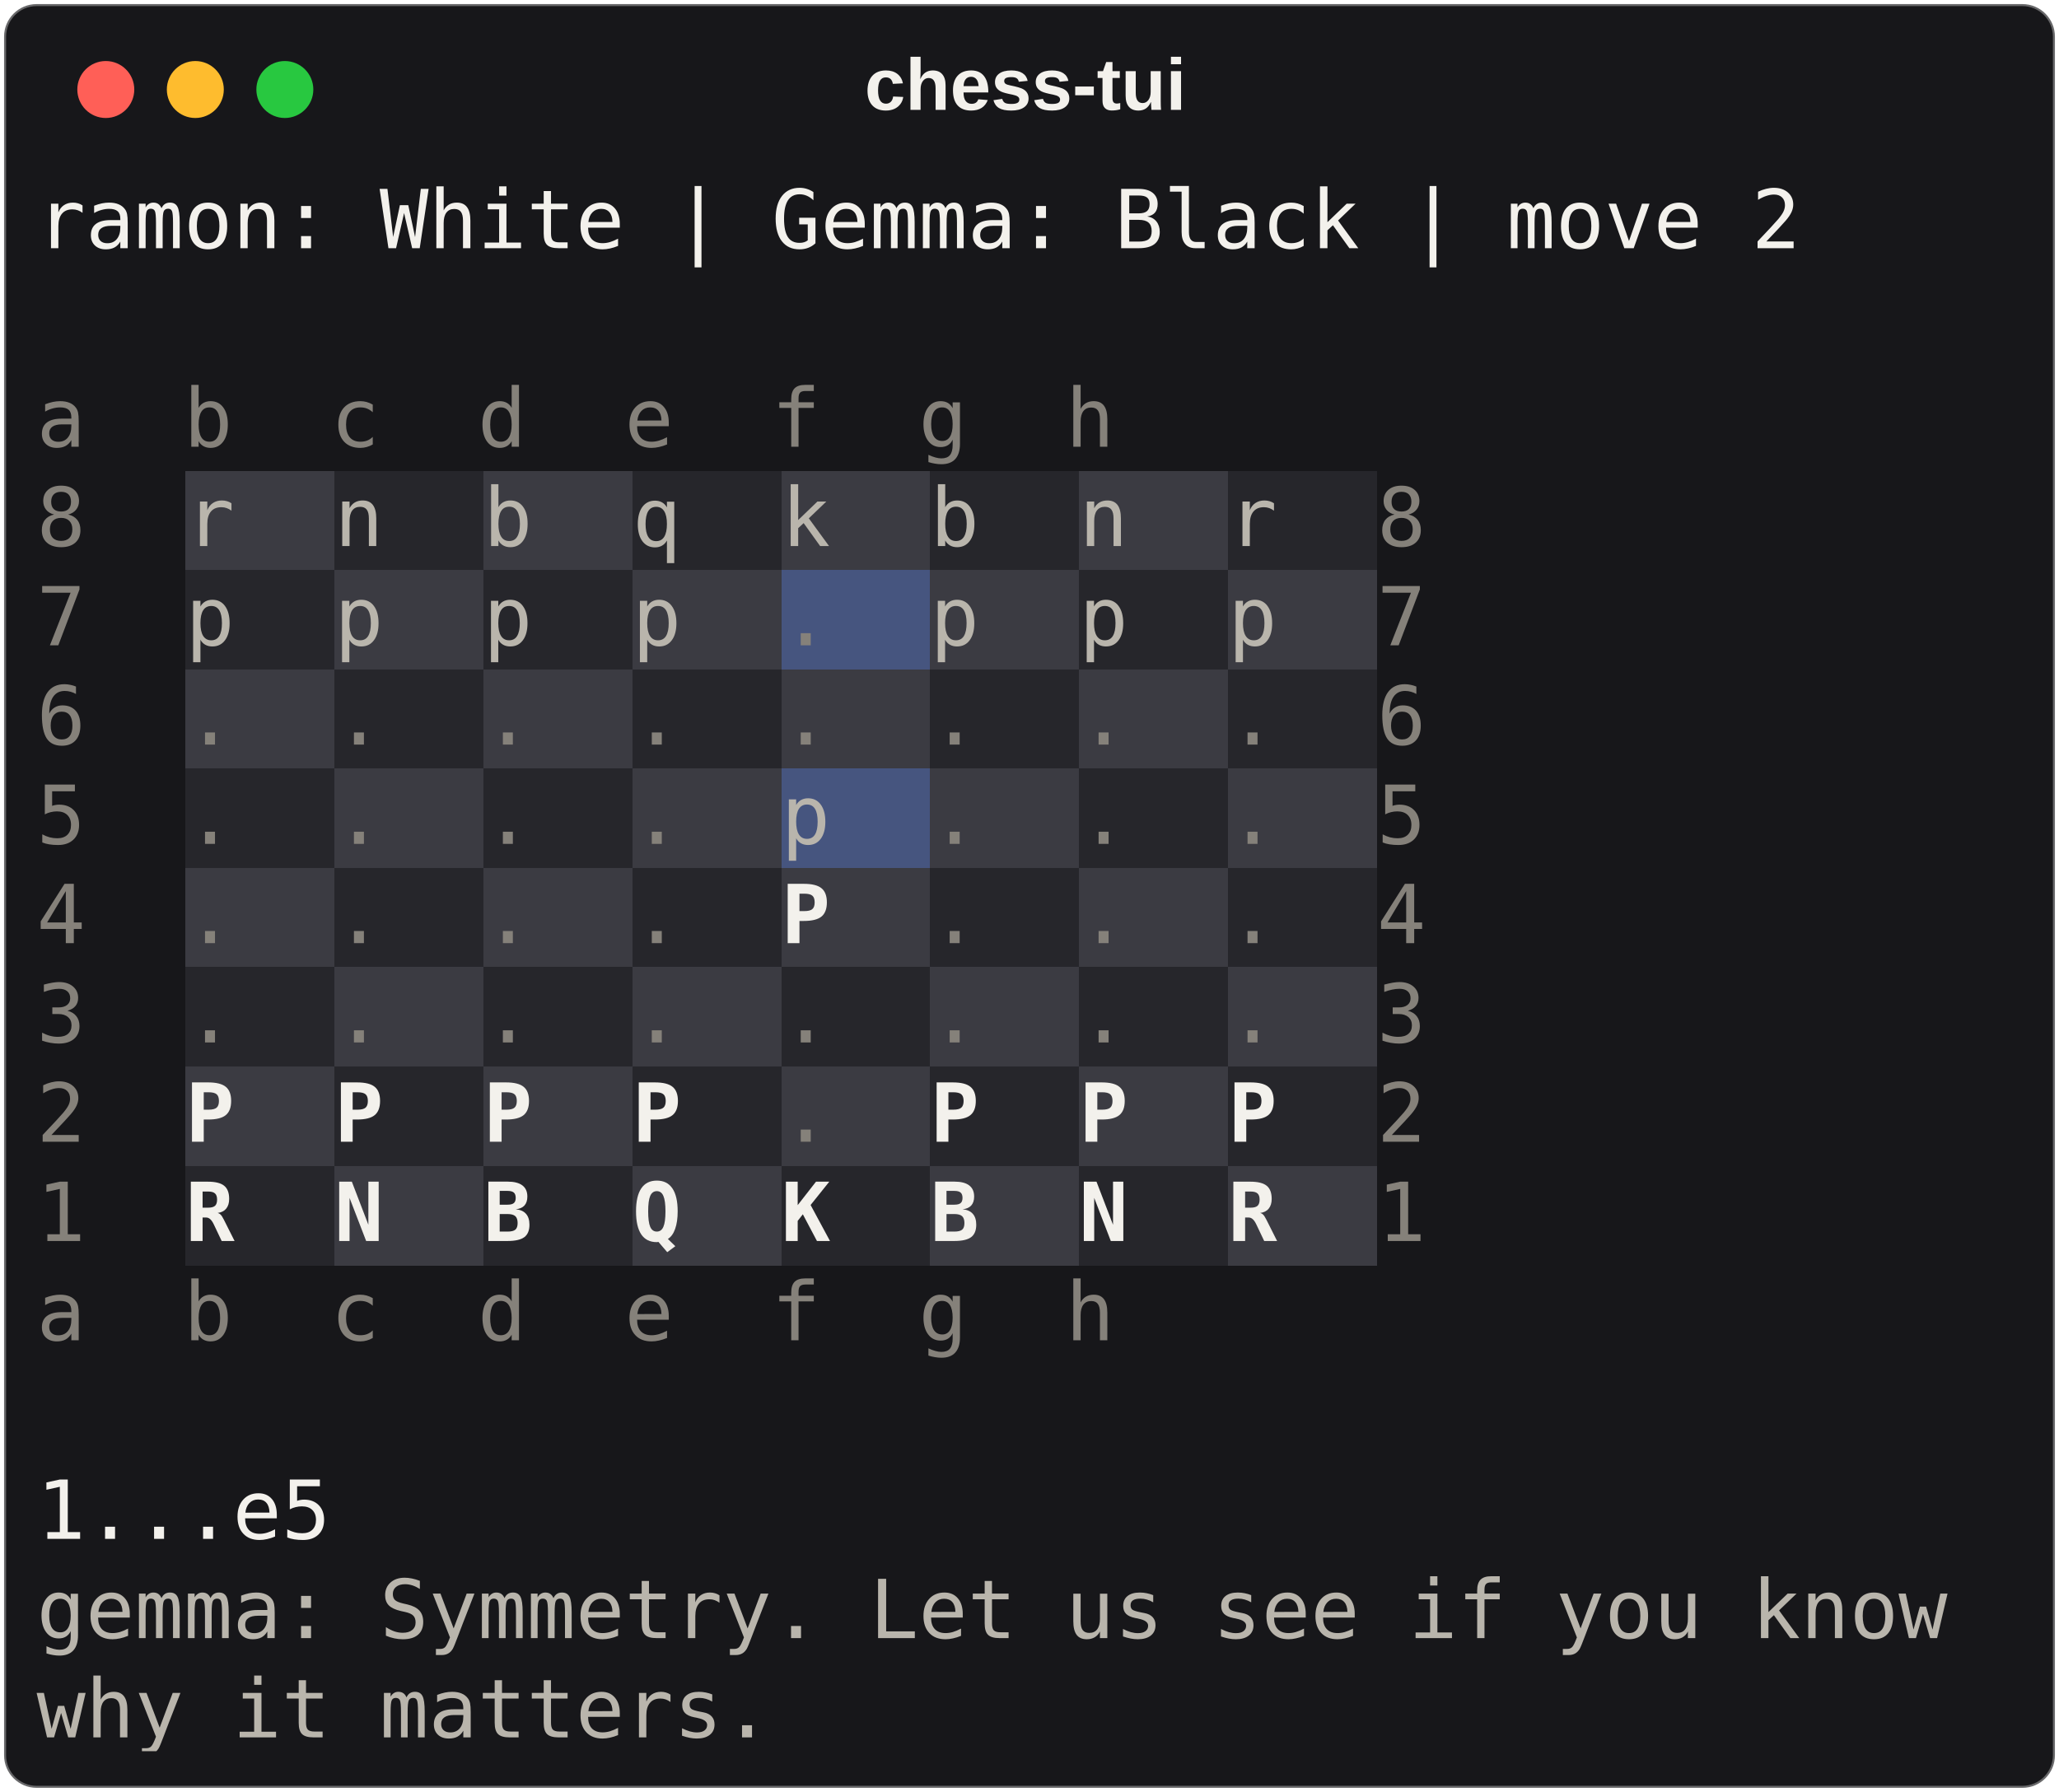
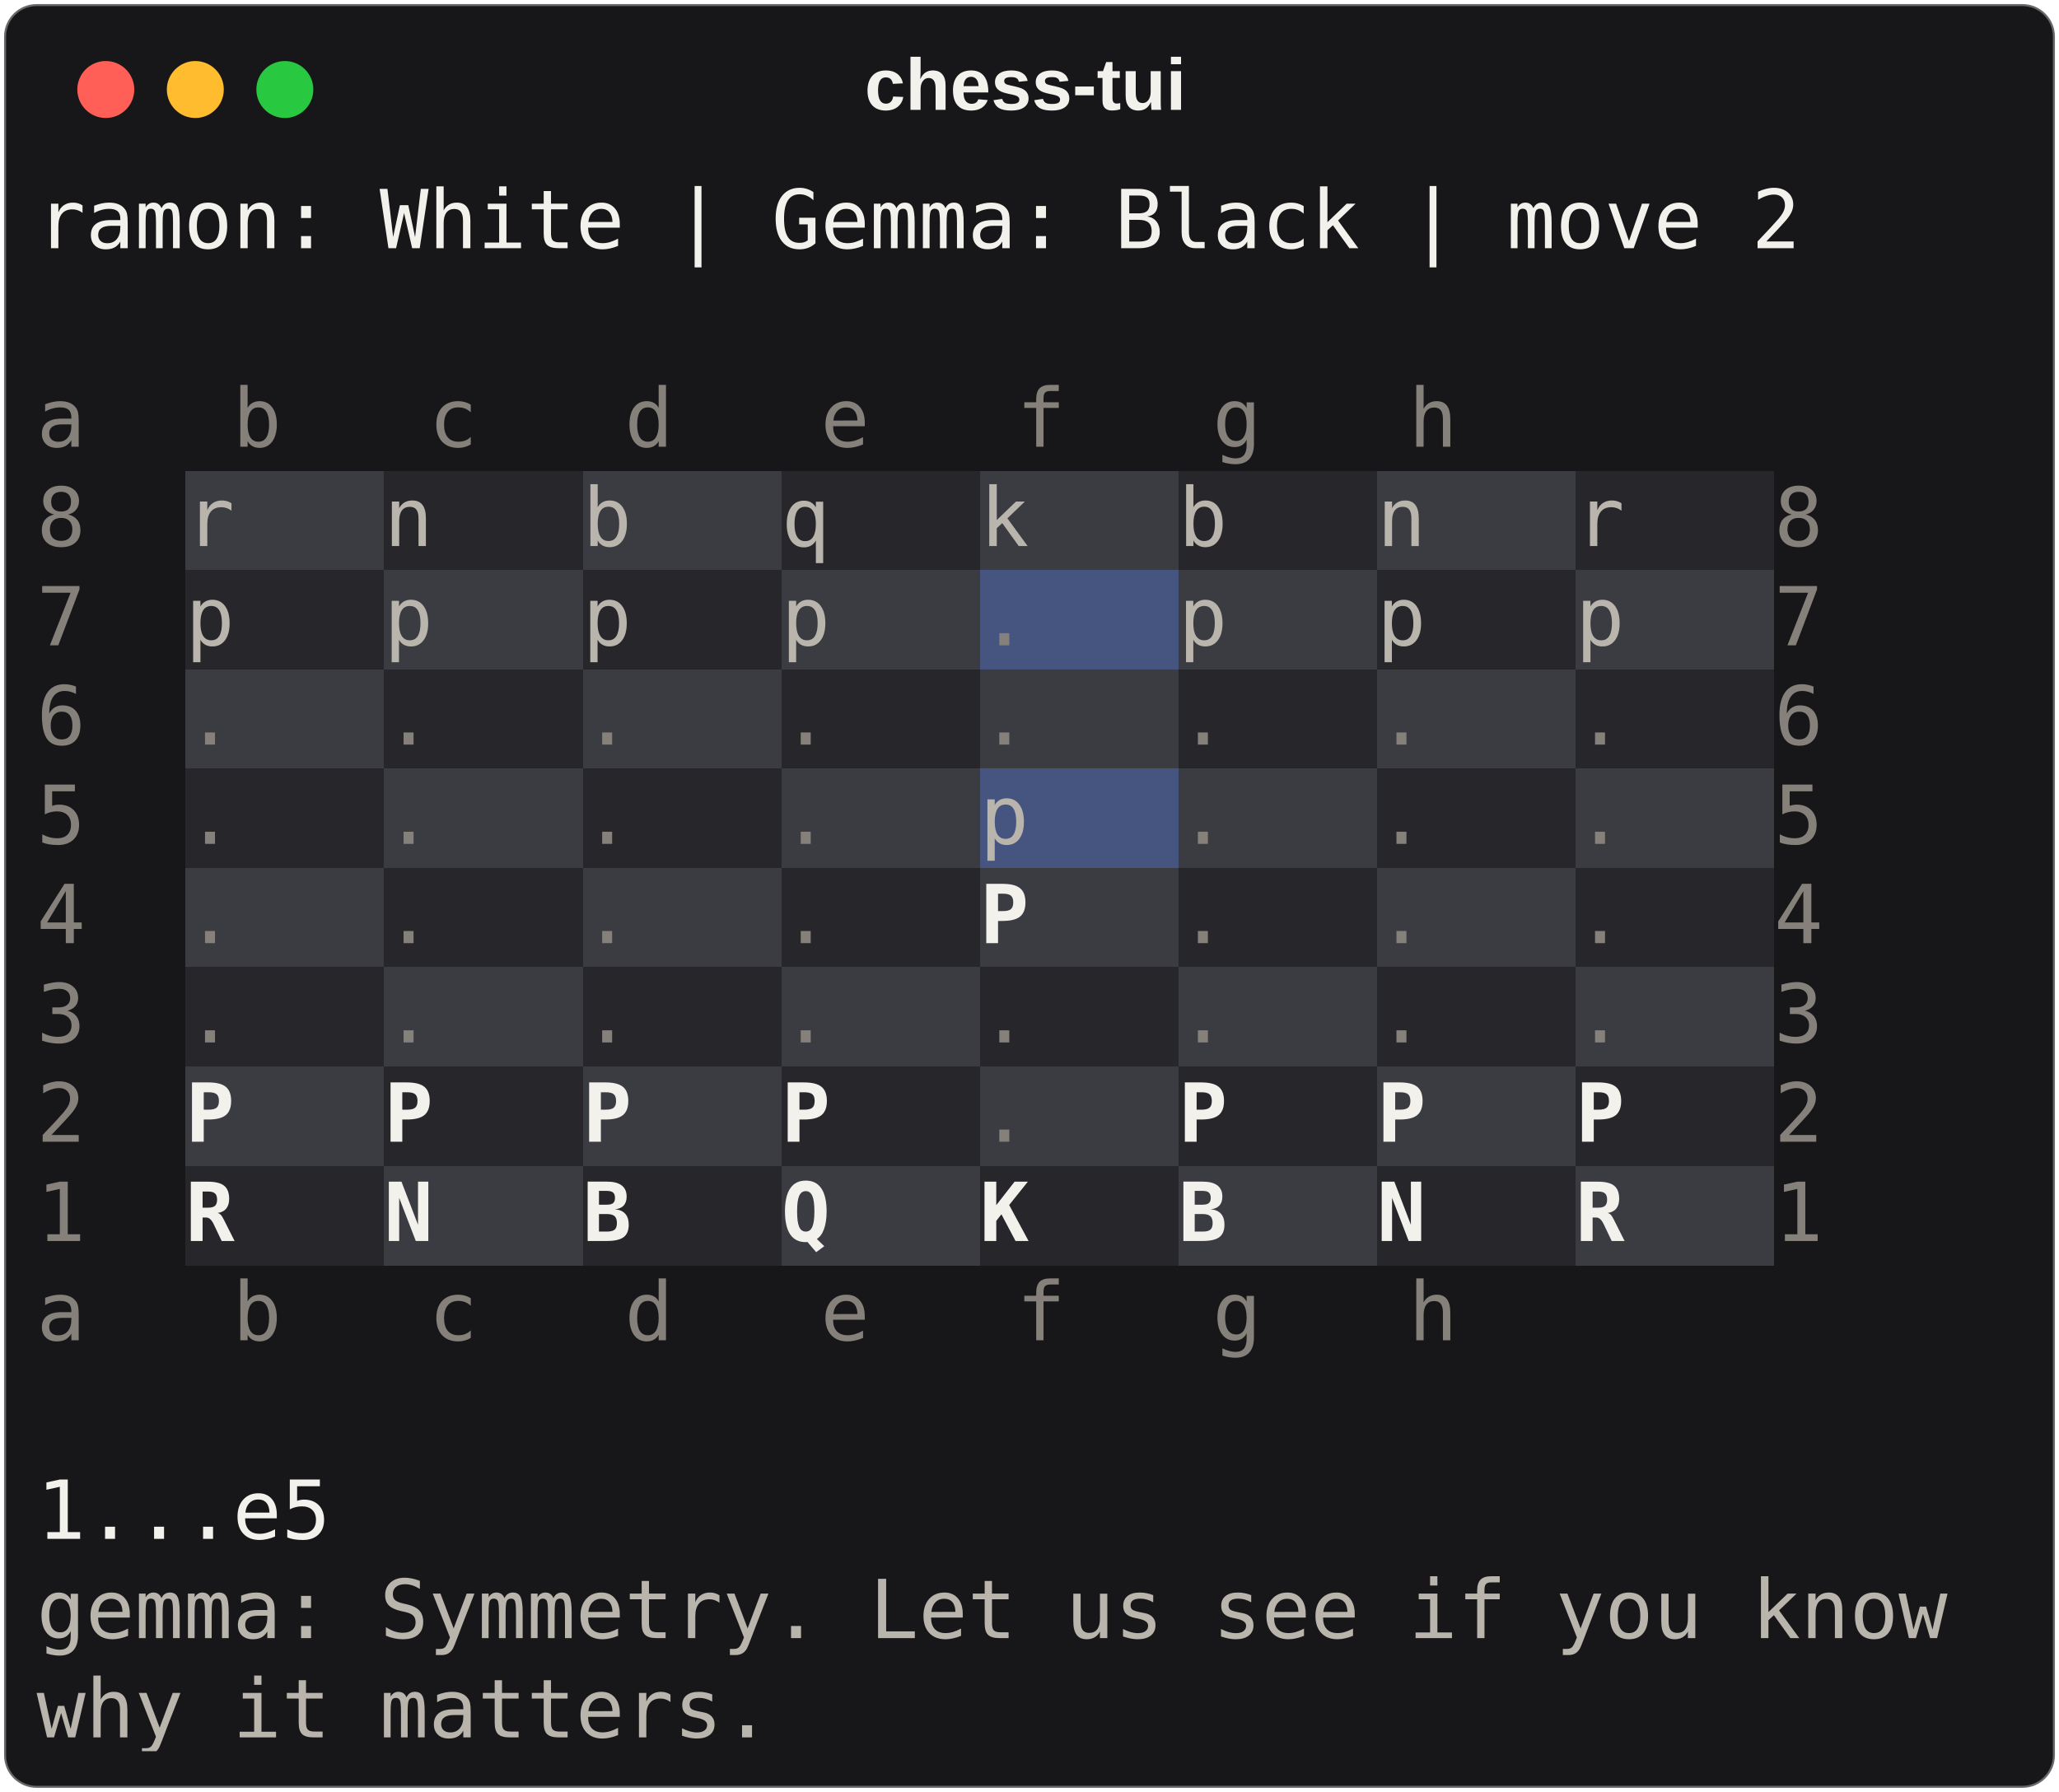
<svg xmlns="http://www.w3.org/2000/svg" class="rich-terminal" viewBox="0 0 506 440.4">
  <style>

    @font-face {
        font-family: "Fira Code";
        src: local("FiraCode-Regular"),
                url("https://cdnjs.cloudflare.com/ajax/libs/firacode/6.2.0/woff2/FiraCode-Regular.woff2") format("woff2"),
                url("https://cdnjs.cloudflare.com/ajax/libs/firacode/6.2.0/woff/FiraCode-Regular.woff") format("woff");
        font-style: normal;
        font-weight: 400;
    }
    @font-face {
        font-family: "Fira Code";
        src: local("FiraCode-Bold"),
                url("https://cdnjs.cloudflare.com/ajax/libs/firacode/6.2.0/woff2/FiraCode-Bold.woff2") format("woff2"),
                url("https://cdnjs.cloudflare.com/ajax/libs/firacode/6.2.0/woff/FiraCode-Bold.woff") format("woff");
        font-style: bold;
        font-weight: 700;
    }

-     .terminal-2714229395-matrix {
+     .terminal-1280500819-matrix {
        font-family: Fira Code, monospace;
        font-size: 20px;
        line-height: 24.4px;
        font-variant-east-asian: full-width;
    }

-     .terminal-2714229395-title {
+     .terminal-1280500819-title {
        font-size: 18px;
        font-weight: bold;
        font-family: arial;
    }

-     .terminal-2714229395-r1 { fill: #f3f1ec }
- .terminal-2714229395-r2 { fill: #85817a }
- .terminal-2714229395-r3 { fill: #b9b5ac }
- .terminal-2714229395-r4 { fill: #f3f1ec;font-weight: bold }
+     .terminal-1280500819-r1 { fill: #f3f1ec }
+ .terminal-1280500819-r2 { fill: #85817a }
+ .terminal-1280500819-r3 { fill: #b9b5ac }
+ .terminal-1280500819-r4 { fill: #f3f1ec;font-weight: bold }
    </style>
  <defs>
-     <clipPath id="terminal-2714229395-clip-terminal">
+     <clipPath id="terminal-1280500819-clip-terminal">
      <rect x="0" y="0" width="487.0" height="389.4" />
    </clipPath>
-     <clipPath id="terminal-2714229395-line-0">
+     <clipPath id="terminal-1280500819-line-0">
      <rect x="0" y="1.5" width="488" height="24.65" />
    </clipPath>
-     <clipPath id="terminal-2714229395-line-1">
+     <clipPath id="terminal-1280500819-line-1">
      <rect x="0" y="25.9" width="488" height="24.65" />
    </clipPath>
-     <clipPath id="terminal-2714229395-line-2">
+     <clipPath id="terminal-1280500819-line-2">
      <rect x="0" y="50.3" width="488" height="24.65" />
    </clipPath>
-     <clipPath id="terminal-2714229395-line-3">
+     <clipPath id="terminal-1280500819-line-3">
      <rect x="0" y="74.7" width="488" height="24.65" />
    </clipPath>
-     <clipPath id="terminal-2714229395-line-4">
+     <clipPath id="terminal-1280500819-line-4">
      <rect x="0" y="99.1" width="488" height="24.65" />
    </clipPath>
-     <clipPath id="terminal-2714229395-line-5">
+     <clipPath id="terminal-1280500819-line-5">
      <rect x="0" y="123.5" width="488" height="24.65" />
    </clipPath>
-     <clipPath id="terminal-2714229395-line-6">
+     <clipPath id="terminal-1280500819-line-6">
      <rect x="0" y="147.9" width="488" height="24.65" />
    </clipPath>
-     <clipPath id="terminal-2714229395-line-7">
+     <clipPath id="terminal-1280500819-line-7">
      <rect x="0" y="172.3" width="488" height="24.65" />
    </clipPath>
-     <clipPath id="terminal-2714229395-line-8">
+     <clipPath id="terminal-1280500819-line-8">
      <rect x="0" y="196.7" width="488" height="24.65" />
    </clipPath>
-     <clipPath id="terminal-2714229395-line-9">
+     <clipPath id="terminal-1280500819-line-9">
      <rect x="0" y="221.1" width="488" height="24.65" />
    </clipPath>
-     <clipPath id="terminal-2714229395-line-10">
+     <clipPath id="terminal-1280500819-line-10">
      <rect x="0" y="245.5" width="488" height="24.65" />
    </clipPath>
-     <clipPath id="terminal-2714229395-line-11">
+     <clipPath id="terminal-1280500819-line-11">
      <rect x="0" y="269.9" width="488" height="24.65" />
    </clipPath>
-     <clipPath id="terminal-2714229395-line-12">
+     <clipPath id="terminal-1280500819-line-12">
      <rect x="0" y="294.3" width="488" height="24.65" />
    </clipPath>
-     <clipPath id="terminal-2714229395-line-13">
+     <clipPath id="terminal-1280500819-line-13">
      <rect x="0" y="318.7" width="488" height="24.65" />
    </clipPath>
-     <clipPath id="terminal-2714229395-line-14">
+     <clipPath id="terminal-1280500819-line-14">
      <rect x="0" y="343.1" width="488" height="24.65" />
    </clipPath>
  </defs>
  <rect fill="#17171a" stroke="rgba(255,255,255,0.35)" stroke-width="1" x="1" y="1" width="504" height="438.4" rx="8" />
-   <text class="terminal-2714229395-title" fill="#f3f1ec" text-anchor="middle" x="252" y="27">chess-tui</text>
+   <text class="terminal-1280500819-title" fill="#f3f1ec" text-anchor="middle" x="252" y="27">chess-tui</text>
  <g transform="translate(26,22)">
    <circle cx="0" cy="0" r="7" fill="#ff5f57" />
    <circle cx="22" cy="0" r="7" fill="#febc2e" />
    <circle cx="44" cy="0" r="7" fill="#28c840" />
  </g>
-   <g transform="translate(9, 41)" clip-path="url(#terminal-2714229395-clip-terminal)">
-     <rect fill="#3b3b42" x="36.6" y="74.7" width="36.6" height="24.65" shape-rendering="crispEdges" />
-     <rect fill="#26262b" x="73.2" y="74.7" width="36.6" height="24.65" shape-rendering="crispEdges" />
-     <rect fill="#3b3b42" x="109.8" y="74.7" width="36.6" height="24.65" shape-rendering="crispEdges" />
-     <rect fill="#26262b" x="146.4" y="74.7" width="36.6" height="24.65" shape-rendering="crispEdges" />
-     <rect fill="#3b3b42" x="183" y="74.7" width="36.6" height="24.65" shape-rendering="crispEdges" />
-     <rect fill="#26262b" x="219.6" y="74.7" width="36.6" height="24.65" shape-rendering="crispEdges" />
-     <rect fill="#3b3b42" x="256.2" y="74.7" width="36.6" height="24.65" shape-rendering="crispEdges" />
-     <rect fill="#26262b" x="292.8" y="74.7" width="36.6" height="24.65" shape-rendering="crispEdges" />
-     <rect fill="#26262b" x="36.6" y="99.1" width="36.6" height="24.65" shape-rendering="crispEdges" />
-     <rect fill="#3b3b42" x="73.2" y="99.1" width="36.6" height="24.65" shape-rendering="crispEdges" />
-     <rect fill="#26262b" x="109.8" y="99.1" width="36.6" height="24.65" shape-rendering="crispEdges" />
-     <rect fill="#3b3b42" x="146.4" y="99.1" width="36.6" height="24.65" shape-rendering="crispEdges" />
-     <rect fill="#46557f" x="183" y="99.1" width="36.6" height="24.65" shape-rendering="crispEdges" />
-     <rect fill="#3b3b42" x="219.6" y="99.1" width="36.6" height="24.65" shape-rendering="crispEdges" />
-     <rect fill="#26262b" x="256.2" y="99.1" width="36.6" height="24.65" shape-rendering="crispEdges" />
-     <rect fill="#3b3b42" x="292.8" y="99.1" width="36.6" height="24.65" shape-rendering="crispEdges" />
-     <rect fill="#3b3b42" x="36.6" y="123.5" width="36.6" height="24.65" shape-rendering="crispEdges" />
-     <rect fill="#26262b" x="73.2" y="123.5" width="36.6" height="24.65" shape-rendering="crispEdges" />
-     <rect fill="#3b3b42" x="109.8" y="123.5" width="36.6" height="24.65" shape-rendering="crispEdges" />
-     <rect fill="#26262b" x="146.4" y="123.5" width="36.6" height="24.65" shape-rendering="crispEdges" />
-     <rect fill="#3b3b42" x="183" y="123.5" width="36.6" height="24.65" shape-rendering="crispEdges" />
-     <rect fill="#26262b" x="219.6" y="123.5" width="36.6" height="24.65" shape-rendering="crispEdges" />
-     <rect fill="#3b3b42" x="256.2" y="123.5" width="36.6" height="24.65" shape-rendering="crispEdges" />
-     <rect fill="#26262b" x="292.8" y="123.5" width="36.6" height="24.65" shape-rendering="crispEdges" />
-     <rect fill="#26262b" x="36.6" y="147.9" width="36.6" height="24.65" shape-rendering="crispEdges" />
-     <rect fill="#3b3b42" x="73.2" y="147.9" width="36.6" height="24.65" shape-rendering="crispEdges" />
-     <rect fill="#26262b" x="109.8" y="147.9" width="36.6" height="24.65" shape-rendering="crispEdges" />
-     <rect fill="#3b3b42" x="146.4" y="147.9" width="36.6" height="24.65" shape-rendering="crispEdges" />
-     <rect fill="#46557f" x="183" y="147.9" width="36.6" height="24.65" shape-rendering="crispEdges" />
-     <rect fill="#3b3b42" x="219.6" y="147.9" width="36.6" height="24.65" shape-rendering="crispEdges" />
-     <rect fill="#26262b" x="256.2" y="147.9" width="36.6" height="24.65" shape-rendering="crispEdges" />
-     <rect fill="#3b3b42" x="292.8" y="147.9" width="36.6" height="24.65" shape-rendering="crispEdges" />
-     <rect fill="#3b3b42" x="36.6" y="172.3" width="36.6" height="24.65" shape-rendering="crispEdges" />
-     <rect fill="#26262b" x="73.2" y="172.3" width="36.6" height="24.65" shape-rendering="crispEdges" />
-     <rect fill="#3b3b42" x="109.8" y="172.3" width="36.6" height="24.65" shape-rendering="crispEdges" />
-     <rect fill="#26262b" x="146.4" y="172.3" width="36.6" height="24.65" shape-rendering="crispEdges" />
-     <rect fill="#3b3b42" x="183" y="172.3" width="36.6" height="24.65" shape-rendering="crispEdges" />
-     <rect fill="#26262b" x="219.6" y="172.3" width="36.6" height="24.65" shape-rendering="crispEdges" />
-     <rect fill="#3b3b42" x="256.2" y="172.3" width="36.6" height="24.65" shape-rendering="crispEdges" />
-     <rect fill="#26262b" x="292.8" y="172.3" width="36.6" height="24.65" shape-rendering="crispEdges" />
-     <rect fill="#26262b" x="36.6" y="196.7" width="36.6" height="24.65" shape-rendering="crispEdges" />
-     <rect fill="#3b3b42" x="73.2" y="196.7" width="36.6" height="24.65" shape-rendering="crispEdges" />
-     <rect fill="#26262b" x="109.8" y="196.7" width="36.6" height="24.65" shape-rendering="crispEdges" />
-     <rect fill="#3b3b42" x="146.4" y="196.7" width="36.6" height="24.65" shape-rendering="crispEdges" />
-     <rect fill="#26262b" x="183" y="196.7" width="36.6" height="24.65" shape-rendering="crispEdges" />
-     <rect fill="#3b3b42" x="219.6" y="196.7" width="36.6" height="24.65" shape-rendering="crispEdges" />
-     <rect fill="#26262b" x="256.2" y="196.7" width="36.6" height="24.65" shape-rendering="crispEdges" />
-     <rect fill="#3b3b42" x="292.8" y="196.7" width="36.6" height="24.65" shape-rendering="crispEdges" />
-     <rect fill="#3b3b42" x="36.6" y="221.1" width="36.6" height="24.65" shape-rendering="crispEdges" />
-     <rect fill="#26262b" x="73.2" y="221.1" width="36.6" height="24.65" shape-rendering="crispEdges" />
-     <rect fill="#3b3b42" x="109.8" y="221.1" width="36.6" height="24.65" shape-rendering="crispEdges" />
-     <rect fill="#26262b" x="146.4" y="221.1" width="36.6" height="24.65" shape-rendering="crispEdges" />
-     <rect fill="#3b3b42" x="183" y="221.1" width="36.6" height="24.65" shape-rendering="crispEdges" />
-     <rect fill="#26262b" x="219.6" y="221.1" width="36.6" height="24.65" shape-rendering="crispEdges" />
-     <rect fill="#3b3b42" x="256.2" y="221.1" width="36.6" height="24.65" shape-rendering="crispEdges" />
-     <rect fill="#26262b" x="292.8" y="221.1" width="36.6" height="24.65" shape-rendering="crispEdges" />
-     <rect fill="#26262b" x="36.6" y="245.5" width="36.6" height="24.65" shape-rendering="crispEdges" />
-     <rect fill="#3b3b42" x="73.2" y="245.5" width="36.6" height="24.65" shape-rendering="crispEdges" />
-     <rect fill="#26262b" x="109.8" y="245.5" width="36.6" height="24.65" shape-rendering="crispEdges" />
-     <rect fill="#3b3b42" x="146.4" y="245.5" width="36.6" height="24.65" shape-rendering="crispEdges" />
-     <rect fill="#26262b" x="183" y="245.5" width="36.6" height="24.65" shape-rendering="crispEdges" />
-     <rect fill="#3b3b42" x="219.6" y="245.5" width="36.6" height="24.65" shape-rendering="crispEdges" />
-     <rect fill="#26262b" x="256.2" y="245.5" width="36.6" height="24.65" shape-rendering="crispEdges" />
-     <rect fill="#3b3b42" x="292.8" y="245.5" width="36.6" height="24.65" shape-rendering="crispEdges" />
-     <g class="terminal-2714229395-matrix">
-       <text class="terminal-2714229395-r1" x="0" y="20" textLength="439.2" clip-path="url(#terminal-2714229395-line-0)">ramon: White | Gemma: Black | move 2</text>
-       <text class="terminal-2714229395-r1" x="488" y="20" textLength="12.2" clip-path="url(#terminal-2714229395-line-0)">
- </text>
-       <text class="terminal-2714229395-r1" x="488" y="44.4" textLength="12.2" clip-path="url(#terminal-2714229395-line-1)">
- </text>
-       <text class="terminal-2714229395-r2" x="0" y="68.8" textLength="317.2" clip-path="url(#terminal-2714229395-line-2)">    a  b  c  d  e  f  g  h</text>
-       <text class="terminal-2714229395-r1" x="488" y="68.8" textLength="12.2" clip-path="url(#terminal-2714229395-line-2)">
- </text>
-       <text class="terminal-2714229395-r2" x="0" y="93.2" textLength="36.6" clip-path="url(#terminal-2714229395-line-3)"> 8 </text>
-       <text class="terminal-2714229395-r3" x="36.6" y="93.2" textLength="36.6" clip-path="url(#terminal-2714229395-line-3)"> r </text>
-       <text class="terminal-2714229395-r3" x="73.2" y="93.2" textLength="36.6" clip-path="url(#terminal-2714229395-line-3)"> n </text>
-       <text class="terminal-2714229395-r3" x="109.8" y="93.2" textLength="36.6" clip-path="url(#terminal-2714229395-line-3)"> b </text>
-       <text class="terminal-2714229395-r3" x="146.4" y="93.2" textLength="36.6" clip-path="url(#terminal-2714229395-line-3)"> q </text>
-       <text class="terminal-2714229395-r3" x="183" y="93.2" textLength="36.6" clip-path="url(#terminal-2714229395-line-3)"> k </text>
-       <text class="terminal-2714229395-r3" x="219.6" y="93.2" textLength="36.6" clip-path="url(#terminal-2714229395-line-3)"> b </text>
-       <text class="terminal-2714229395-r3" x="256.2" y="93.2" textLength="36.6" clip-path="url(#terminal-2714229395-line-3)"> n </text>
-       <text class="terminal-2714229395-r3" x="292.8" y="93.2" textLength="36.6" clip-path="url(#terminal-2714229395-line-3)"> r </text>
-       <text class="terminal-2714229395-r2" x="329.4" y="93.2" textLength="24.4" clip-path="url(#terminal-2714229395-line-3)"> 8</text>
-       <text class="terminal-2714229395-r1" x="488" y="93.2" textLength="12.2" clip-path="url(#terminal-2714229395-line-3)">
- </text>
-       <text class="terminal-2714229395-r2" x="0" y="117.6" textLength="36.6" clip-path="url(#terminal-2714229395-line-4)"> 7 </text>
-       <text class="terminal-2714229395-r3" x="36.6" y="117.6" textLength="36.6" clip-path="url(#terminal-2714229395-line-4)"> p </text>
-       <text class="terminal-2714229395-r3" x="73.2" y="117.6" textLength="36.6" clip-path="url(#terminal-2714229395-line-4)"> p </text>
-       <text class="terminal-2714229395-r3" x="109.8" y="117.6" textLength="36.6" clip-path="url(#terminal-2714229395-line-4)"> p </text>
-       <text class="terminal-2714229395-r3" x="146.4" y="117.6" textLength="36.6" clip-path="url(#terminal-2714229395-line-4)"> p </text>
-       <text class="terminal-2714229395-r2" x="183" y="117.6" textLength="36.6" clip-path="url(#terminal-2714229395-line-4)"> . </text>
-       <text class="terminal-2714229395-r3" x="219.6" y="117.6" textLength="36.6" clip-path="url(#terminal-2714229395-line-4)"> p </text>
-       <text class="terminal-2714229395-r3" x="256.2" y="117.6" textLength="36.6" clip-path="url(#terminal-2714229395-line-4)"> p </text>
-       <text class="terminal-2714229395-r3" x="292.8" y="117.6" textLength="36.6" clip-path="url(#terminal-2714229395-line-4)"> p </text>
-       <text class="terminal-2714229395-r2" x="329.4" y="117.6" textLength="24.4" clip-path="url(#terminal-2714229395-line-4)"> 7</text>
-       <text class="terminal-2714229395-r1" x="488" y="117.6" textLength="12.2" clip-path="url(#terminal-2714229395-line-4)">
- </text>
-       <text class="terminal-2714229395-r2" x="0" y="142" textLength="36.6" clip-path="url(#terminal-2714229395-line-5)"> 6 </text>
-       <text class="terminal-2714229395-r2" x="36.6" y="142" textLength="36.6" clip-path="url(#terminal-2714229395-line-5)"> . </text>
-       <text class="terminal-2714229395-r2" x="73.2" y="142" textLength="36.6" clip-path="url(#terminal-2714229395-line-5)"> . </text>
-       <text class="terminal-2714229395-r2" x="109.8" y="142" textLength="36.6" clip-path="url(#terminal-2714229395-line-5)"> . </text>
-       <text class="terminal-2714229395-r2" x="146.4" y="142" textLength="36.6" clip-path="url(#terminal-2714229395-line-5)"> . </text>
-       <text class="terminal-2714229395-r2" x="183" y="142" textLength="36.6" clip-path="url(#terminal-2714229395-line-5)"> . </text>
-       <text class="terminal-2714229395-r2" x="219.6" y="142" textLength="36.6" clip-path="url(#terminal-2714229395-line-5)"> . </text>
-       <text class="terminal-2714229395-r2" x="256.2" y="142" textLength="36.6" clip-path="url(#terminal-2714229395-line-5)"> . </text>
-       <text class="terminal-2714229395-r2" x="292.8" y="142" textLength="36.6" clip-path="url(#terminal-2714229395-line-5)"> . </text>
-       <text class="terminal-2714229395-r2" x="329.4" y="142" textLength="24.4" clip-path="url(#terminal-2714229395-line-5)"> 6</text>
-       <text class="terminal-2714229395-r1" x="488" y="142" textLength="12.2" clip-path="url(#terminal-2714229395-line-5)">
- </text>
-       <text class="terminal-2714229395-r2" x="0" y="166.4" textLength="36.6" clip-path="url(#terminal-2714229395-line-6)"> 5 </text>
-       <text class="terminal-2714229395-r2" x="36.6" y="166.4" textLength="36.6" clip-path="url(#terminal-2714229395-line-6)"> . </text>
-       <text class="terminal-2714229395-r2" x="73.2" y="166.4" textLength="36.6" clip-path="url(#terminal-2714229395-line-6)"> . </text>
-       <text class="terminal-2714229395-r2" x="109.8" y="166.4" textLength="36.6" clip-path="url(#terminal-2714229395-line-6)"> . </text>
-       <text class="terminal-2714229395-r2" x="146.4" y="166.4" textLength="36.6" clip-path="url(#terminal-2714229395-line-6)"> . </text>
-       <text class="terminal-2714229395-r3" x="183" y="166.4" textLength="36.6" clip-path="url(#terminal-2714229395-line-6)"> p </text>
-       <text class="terminal-2714229395-r2" x="219.6" y="166.4" textLength="36.6" clip-path="url(#terminal-2714229395-line-6)"> . </text>
-       <text class="terminal-2714229395-r2" x="256.2" y="166.4" textLength="36.6" clip-path="url(#terminal-2714229395-line-6)"> . </text>
-       <text class="terminal-2714229395-r2" x="292.8" y="166.4" textLength="36.6" clip-path="url(#terminal-2714229395-line-6)"> . </text>
-       <text class="terminal-2714229395-r2" x="329.4" y="166.4" textLength="24.4" clip-path="url(#terminal-2714229395-line-6)"> 5</text>
-       <text class="terminal-2714229395-r1" x="488" y="166.4" textLength="12.2" clip-path="url(#terminal-2714229395-line-6)">
- </text>
-       <text class="terminal-2714229395-r2" x="0" y="190.8" textLength="36.6" clip-path="url(#terminal-2714229395-line-7)"> 4 </text>
-       <text class="terminal-2714229395-r2" x="36.6" y="190.8" textLength="36.6" clip-path="url(#terminal-2714229395-line-7)"> . </text>
-       <text class="terminal-2714229395-r2" x="73.2" y="190.8" textLength="36.6" clip-path="url(#terminal-2714229395-line-7)"> . </text>
-       <text class="terminal-2714229395-r2" x="109.8" y="190.8" textLength="36.6" clip-path="url(#terminal-2714229395-line-7)"> . </text>
-       <text class="terminal-2714229395-r2" x="146.4" y="190.8" textLength="36.6" clip-path="url(#terminal-2714229395-line-7)"> . </text>
-       <text class="terminal-2714229395-r4" x="183" y="190.8" textLength="36.6" clip-path="url(#terminal-2714229395-line-7)"> P </text>
-       <text class="terminal-2714229395-r2" x="219.6" y="190.8" textLength="36.6" clip-path="url(#terminal-2714229395-line-7)"> . </text>
-       <text class="terminal-2714229395-r2" x="256.2" y="190.8" textLength="36.6" clip-path="url(#terminal-2714229395-line-7)"> . </text>
-       <text class="terminal-2714229395-r2" x="292.8" y="190.8" textLength="36.6" clip-path="url(#terminal-2714229395-line-7)"> . </text>
-       <text class="terminal-2714229395-r2" x="329.4" y="190.8" textLength="24.4" clip-path="url(#terminal-2714229395-line-7)"> 4</text>
-       <text class="terminal-2714229395-r1" x="488" y="190.8" textLength="12.2" clip-path="url(#terminal-2714229395-line-7)">
- </text>
-       <text class="terminal-2714229395-r2" x="0" y="215.2" textLength="36.6" clip-path="url(#terminal-2714229395-line-8)"> 3 </text>
-       <text class="terminal-2714229395-r2" x="36.6" y="215.2" textLength="36.6" clip-path="url(#terminal-2714229395-line-8)"> . </text>
-       <text class="terminal-2714229395-r2" x="73.2" y="215.2" textLength="36.6" clip-path="url(#terminal-2714229395-line-8)"> . </text>
-       <text class="terminal-2714229395-r2" x="109.8" y="215.2" textLength="36.6" clip-path="url(#terminal-2714229395-line-8)"> . </text>
-       <text class="terminal-2714229395-r2" x="146.4" y="215.2" textLength="36.6" clip-path="url(#terminal-2714229395-line-8)"> . </text>
-       <text class="terminal-2714229395-r2" x="183" y="215.2" textLength="36.6" clip-path="url(#terminal-2714229395-line-8)"> . </text>
-       <text class="terminal-2714229395-r2" x="219.6" y="215.2" textLength="36.6" clip-path="url(#terminal-2714229395-line-8)"> . </text>
-       <text class="terminal-2714229395-r2" x="256.2" y="215.2" textLength="36.6" clip-path="url(#terminal-2714229395-line-8)"> . </text>
-       <text class="terminal-2714229395-r2" x="292.8" y="215.2" textLength="36.6" clip-path="url(#terminal-2714229395-line-8)"> . </text>
-       <text class="terminal-2714229395-r2" x="329.4" y="215.2" textLength="24.4" clip-path="url(#terminal-2714229395-line-8)"> 3</text>
-       <text class="terminal-2714229395-r1" x="488" y="215.2" textLength="12.2" clip-path="url(#terminal-2714229395-line-8)">
- </text>
-       <text class="terminal-2714229395-r2" x="0" y="239.6" textLength="36.6" clip-path="url(#terminal-2714229395-line-9)"> 2 </text>
-       <text class="terminal-2714229395-r4" x="36.6" y="239.6" textLength="36.6" clip-path="url(#terminal-2714229395-line-9)"> P </text>
-       <text class="terminal-2714229395-r4" x="73.2" y="239.6" textLength="36.6" clip-path="url(#terminal-2714229395-line-9)"> P </text>
-       <text class="terminal-2714229395-r4" x="109.8" y="239.6" textLength="36.6" clip-path="url(#terminal-2714229395-line-9)"> P </text>
-       <text class="terminal-2714229395-r4" x="146.4" y="239.6" textLength="36.6" clip-path="url(#terminal-2714229395-line-9)"> P </text>
-       <text class="terminal-2714229395-r2" x="183" y="239.6" textLength="36.6" clip-path="url(#terminal-2714229395-line-9)"> . </text>
-       <text class="terminal-2714229395-r4" x="219.6" y="239.6" textLength="36.6" clip-path="url(#terminal-2714229395-line-9)"> P </text>
-       <text class="terminal-2714229395-r4" x="256.2" y="239.6" textLength="36.6" clip-path="url(#terminal-2714229395-line-9)"> P </text>
-       <text class="terminal-2714229395-r4" x="292.8" y="239.6" textLength="36.6" clip-path="url(#terminal-2714229395-line-9)"> P </text>
-       <text class="terminal-2714229395-r2" x="329.4" y="239.6" textLength="24.4" clip-path="url(#terminal-2714229395-line-9)"> 2</text>
-       <text class="terminal-2714229395-r1" x="488" y="239.6" textLength="12.2" clip-path="url(#terminal-2714229395-line-9)">
- </text>
-       <text class="terminal-2714229395-r2" x="0" y="264" textLength="36.6" clip-path="url(#terminal-2714229395-line-10)"> 1 </text>
-       <text class="terminal-2714229395-r4" x="36.6" y="264" textLength="36.6" clip-path="url(#terminal-2714229395-line-10)"> R </text>
-       <text class="terminal-2714229395-r4" x="73.2" y="264" textLength="36.6" clip-path="url(#terminal-2714229395-line-10)"> N </text>
-       <text class="terminal-2714229395-r4" x="109.8" y="264" textLength="36.6" clip-path="url(#terminal-2714229395-line-10)"> B </text>
-       <text class="terminal-2714229395-r4" x="146.4" y="264" textLength="36.6" clip-path="url(#terminal-2714229395-line-10)"> Q </text>
-       <text class="terminal-2714229395-r4" x="183" y="264" textLength="36.6" clip-path="url(#terminal-2714229395-line-10)"> K </text>
-       <text class="terminal-2714229395-r4" x="219.6" y="264" textLength="36.6" clip-path="url(#terminal-2714229395-line-10)"> B </text>
-       <text class="terminal-2714229395-r4" x="256.2" y="264" textLength="36.6" clip-path="url(#terminal-2714229395-line-10)"> N </text>
-       <text class="terminal-2714229395-r4" x="292.8" y="264" textLength="36.6" clip-path="url(#terminal-2714229395-line-10)"> R </text>
-       <text class="terminal-2714229395-r2" x="329.4" y="264" textLength="24.4" clip-path="url(#terminal-2714229395-line-10)"> 1</text>
-       <text class="terminal-2714229395-r1" x="488" y="264" textLength="12.2" clip-path="url(#terminal-2714229395-line-10)">
- </text>
-       <text class="terminal-2714229395-r2" x="0" y="288.4" textLength="317.2" clip-path="url(#terminal-2714229395-line-11)">    a  b  c  d  e  f  g  h</text>
-       <text class="terminal-2714229395-r1" x="488" y="288.4" textLength="12.2" clip-path="url(#terminal-2714229395-line-11)">
- </text>
-       <text class="terminal-2714229395-r1" x="488" y="312.8" textLength="12.2" clip-path="url(#terminal-2714229395-line-12)">
- </text>
-       <text class="terminal-2714229395-r1" x="0" y="337.2" textLength="73.2" clip-path="url(#terminal-2714229395-line-13)">1...e5</text>
-       <text class="terminal-2714229395-r1" x="488" y="337.2" textLength="12.2" clip-path="url(#terminal-2714229395-line-13)">
- </text>
-       <text class="terminal-2714229395-r3" x="0" y="361.6" textLength="475.8" clip-path="url(#terminal-2714229395-line-14)">gemma: Symmetry. Let us see if you know</text>
-       <text class="terminal-2714229395-r1" x="488" y="361.6" textLength="12.2" clip-path="url(#terminal-2714229395-line-14)">
- </text>
-       <text class="terminal-2714229395-r3" x="0" y="386" textLength="183" clip-path="url(#terminal-2714229395-line-15)">why it matters.</text>
-       <text class="terminal-2714229395-r1" x="488" y="386" textLength="12.2" clip-path="url(#terminal-2714229395-line-15)">
+   <g transform="translate(9, 41)" clip-path="url(#terminal-1280500819-clip-terminal)">
+     <rect fill="#3b3b42" x="36.6" y="74.7" width="48.8" height="24.65" shape-rendering="crispEdges" />
+     <rect fill="#26262b" x="85.4" y="74.7" width="48.8" height="24.65" shape-rendering="crispEdges" />
+     <rect fill="#3b3b42" x="134.2" y="74.7" width="48.8" height="24.65" shape-rendering="crispEdges" />
+     <rect fill="#26262b" x="183" y="74.7" width="48.8" height="24.65" shape-rendering="crispEdges" />
+     <rect fill="#3b3b42" x="231.8" y="74.7" width="48.8" height="24.65" shape-rendering="crispEdges" />
+     <rect fill="#26262b" x="280.6" y="74.7" width="48.8" height="24.65" shape-rendering="crispEdges" />
+     <rect fill="#3b3b42" x="329.4" y="74.7" width="48.8" height="24.65" shape-rendering="crispEdges" />
+     <rect fill="#26262b" x="378.2" y="74.7" width="48.8" height="24.65" shape-rendering="crispEdges" />
+     <rect fill="#26262b" x="36.6" y="99.1" width="48.8" height="24.65" shape-rendering="crispEdges" />
+     <rect fill="#3b3b42" x="85.4" y="99.1" width="48.8" height="24.65" shape-rendering="crispEdges" />
+     <rect fill="#26262b" x="134.2" y="99.1" width="48.8" height="24.65" shape-rendering="crispEdges" />
+     <rect fill="#3b3b42" x="183" y="99.1" width="48.8" height="24.65" shape-rendering="crispEdges" />
+     <rect fill="#46557f" x="231.8" y="99.1" width="48.8" height="24.65" shape-rendering="crispEdges" />
+     <rect fill="#3b3b42" x="280.6" y="99.1" width="48.8" height="24.65" shape-rendering="crispEdges" />
+     <rect fill="#26262b" x="329.4" y="99.1" width="48.8" height="24.65" shape-rendering="crispEdges" />
+     <rect fill="#3b3b42" x="378.2" y="99.1" width="48.8" height="24.65" shape-rendering="crispEdges" />
+     <rect fill="#3b3b42" x="36.6" y="123.5" width="48.8" height="24.65" shape-rendering="crispEdges" />
+     <rect fill="#26262b" x="85.4" y="123.5" width="48.8" height="24.65" shape-rendering="crispEdges" />
+     <rect fill="#3b3b42" x="134.2" y="123.5" width="48.8" height="24.65" shape-rendering="crispEdges" />
+     <rect fill="#26262b" x="183" y="123.5" width="48.8" height="24.65" shape-rendering="crispEdges" />
+     <rect fill="#3b3b42" x="231.8" y="123.5" width="48.8" height="24.65" shape-rendering="crispEdges" />
+     <rect fill="#26262b" x="280.6" y="123.5" width="48.8" height="24.65" shape-rendering="crispEdges" />
+     <rect fill="#3b3b42" x="329.4" y="123.5" width="48.8" height="24.65" shape-rendering="crispEdges" />
+     <rect fill="#26262b" x="378.2" y="123.5" width="48.8" height="24.65" shape-rendering="crispEdges" />
+     <rect fill="#26262b" x="36.6" y="147.9" width="48.8" height="24.65" shape-rendering="crispEdges" />
+     <rect fill="#3b3b42" x="85.4" y="147.9" width="48.8" height="24.65" shape-rendering="crispEdges" />
+     <rect fill="#26262b" x="134.2" y="147.9" width="48.8" height="24.65" shape-rendering="crispEdges" />
+     <rect fill="#3b3b42" x="183" y="147.9" width="48.8" height="24.65" shape-rendering="crispEdges" />
+     <rect fill="#46557f" x="231.8" y="147.9" width="48.8" height="24.65" shape-rendering="crispEdges" />
+     <rect fill="#3b3b42" x="280.6" y="147.9" width="48.8" height="24.65" shape-rendering="crispEdges" />
+     <rect fill="#26262b" x="329.4" y="147.9" width="48.8" height="24.65" shape-rendering="crispEdges" />
+     <rect fill="#3b3b42" x="378.2" y="147.9" width="48.8" height="24.65" shape-rendering="crispEdges" />
+     <rect fill="#3b3b42" x="36.6" y="172.3" width="48.8" height="24.65" shape-rendering="crispEdges" />
+     <rect fill="#26262b" x="85.4" y="172.3" width="48.8" height="24.65" shape-rendering="crispEdges" />
+     <rect fill="#3b3b42" x="134.2" y="172.3" width="48.8" height="24.65" shape-rendering="crispEdges" />
+     <rect fill="#26262b" x="183" y="172.3" width="48.8" height="24.65" shape-rendering="crispEdges" />
+     <rect fill="#3b3b42" x="231.8" y="172.3" width="48.8" height="24.65" shape-rendering="crispEdges" />
+     <rect fill="#26262b" x="280.6" y="172.3" width="48.8" height="24.65" shape-rendering="crispEdges" />
+     <rect fill="#3b3b42" x="329.4" y="172.3" width="48.8" height="24.65" shape-rendering="crispEdges" />
+     <rect fill="#26262b" x="378.2" y="172.3" width="48.8" height="24.65" shape-rendering="crispEdges" />
+     <rect fill="#26262b" x="36.6" y="196.7" width="48.8" height="24.65" shape-rendering="crispEdges" />
+     <rect fill="#3b3b42" x="85.4" y="196.7" width="48.8" height="24.65" shape-rendering="crispEdges" />
+     <rect fill="#26262b" x="134.2" y="196.7" width="48.8" height="24.65" shape-rendering="crispEdges" />
+     <rect fill="#3b3b42" x="183" y="196.7" width="48.8" height="24.65" shape-rendering="crispEdges" />
+     <rect fill="#26262b" x="231.8" y="196.7" width="48.8" height="24.65" shape-rendering="crispEdges" />
+     <rect fill="#3b3b42" x="280.6" y="196.7" width="48.8" height="24.65" shape-rendering="crispEdges" />
+     <rect fill="#26262b" x="329.4" y="196.7" width="48.8" height="24.65" shape-rendering="crispEdges" />
+     <rect fill="#3b3b42" x="378.2" y="196.7" width="48.8" height="24.65" shape-rendering="crispEdges" />
+     <rect fill="#3b3b42" x="36.6" y="221.1" width="48.8" height="24.65" shape-rendering="crispEdges" />
+     <rect fill="#26262b" x="85.4" y="221.1" width="48.8" height="24.65" shape-rendering="crispEdges" />
+     <rect fill="#3b3b42" x="134.2" y="221.1" width="48.8" height="24.65" shape-rendering="crispEdges" />
+     <rect fill="#26262b" x="183" y="221.1" width="48.8" height="24.65" shape-rendering="crispEdges" />
+     <rect fill="#3b3b42" x="231.8" y="221.1" width="48.8" height="24.65" shape-rendering="crispEdges" />
+     <rect fill="#26262b" x="280.6" y="221.1" width="48.8" height="24.65" shape-rendering="crispEdges" />
+     <rect fill="#3b3b42" x="329.4" y="221.1" width="48.8" height="24.65" shape-rendering="crispEdges" />
+     <rect fill="#26262b" x="378.2" y="221.1" width="48.8" height="24.65" shape-rendering="crispEdges" />
+     <rect fill="#26262b" x="36.6" y="245.5" width="48.8" height="24.65" shape-rendering="crispEdges" />
+     <rect fill="#3b3b42" x="85.4" y="245.5" width="48.8" height="24.65" shape-rendering="crispEdges" />
+     <rect fill="#26262b" x="134.2" y="245.5" width="48.8" height="24.65" shape-rendering="crispEdges" />
+     <rect fill="#3b3b42" x="183" y="245.5" width="48.8" height="24.65" shape-rendering="crispEdges" />
+     <rect fill="#26262b" x="231.8" y="245.5" width="48.8" height="24.65" shape-rendering="crispEdges" />
+     <rect fill="#3b3b42" x="280.6" y="245.5" width="48.8" height="24.65" shape-rendering="crispEdges" />
+     <rect fill="#26262b" x="329.4" y="245.5" width="48.8" height="24.65" shape-rendering="crispEdges" />
+     <rect fill="#3b3b42" x="378.2" y="245.5" width="48.8" height="24.65" shape-rendering="crispEdges" />
+     <g class="terminal-1280500819-matrix">
+       <text class="terminal-1280500819-r1" x="0" y="20" textLength="439.2" clip-path="url(#terminal-1280500819-line-0)">ramon: White | Gemma: Black | move 2</text>
+       <text class="terminal-1280500819-r1" x="488" y="20" textLength="12.2" clip-path="url(#terminal-1280500819-line-0)">
+ </text>
+       <text class="terminal-1280500819-r1" x="488" y="44.4" textLength="12.2" clip-path="url(#terminal-1280500819-line-1)">
+ </text>
+       <text class="terminal-1280500819-r2" x="0" y="68.8" textLength="402.6" clip-path="url(#terminal-1280500819-line-2)">    a   b   c   d   e   f   g   h</text>
+       <text class="terminal-1280500819-r1" x="488" y="68.8" textLength="12.2" clip-path="url(#terminal-1280500819-line-2)">
+ </text>
+       <text class="terminal-1280500819-r2" x="0" y="93.2" textLength="36.6" clip-path="url(#terminal-1280500819-line-3)"> 8 </text>
+       <text class="terminal-1280500819-r3" x="36.6" y="93.2" textLength="48.8" clip-path="url(#terminal-1280500819-line-3)"> r  </text>
+       <text class="terminal-1280500819-r3" x="85.4" y="93.2" textLength="48.8" clip-path="url(#terminal-1280500819-line-3)"> n  </text>
+       <text class="terminal-1280500819-r3" x="134.2" y="93.2" textLength="48.8" clip-path="url(#terminal-1280500819-line-3)"> b  </text>
+       <text class="terminal-1280500819-r3" x="183" y="93.2" textLength="48.8" clip-path="url(#terminal-1280500819-line-3)"> q  </text>
+       <text class="terminal-1280500819-r3" x="231.8" y="93.2" textLength="48.8" clip-path="url(#terminal-1280500819-line-3)"> k  </text>
+       <text class="terminal-1280500819-r3" x="280.6" y="93.2" textLength="48.8" clip-path="url(#terminal-1280500819-line-3)"> b  </text>
+       <text class="terminal-1280500819-r3" x="329.4" y="93.2" textLength="48.8" clip-path="url(#terminal-1280500819-line-3)"> n  </text>
+       <text class="terminal-1280500819-r3" x="378.2" y="93.2" textLength="48.8" clip-path="url(#terminal-1280500819-line-3)"> r  </text>
+       <text class="terminal-1280500819-r2" x="427" y="93.2" textLength="24.4" clip-path="url(#terminal-1280500819-line-3)"> 8</text>
+       <text class="terminal-1280500819-r1" x="488" y="93.2" textLength="12.2" clip-path="url(#terminal-1280500819-line-3)">
+ </text>
+       <text class="terminal-1280500819-r2" x="0" y="117.6" textLength="36.6" clip-path="url(#terminal-1280500819-line-4)"> 7 </text>
+       <text class="terminal-1280500819-r3" x="36.6" y="117.6" textLength="48.8" clip-path="url(#terminal-1280500819-line-4)"> p  </text>
+       <text class="terminal-1280500819-r3" x="85.4" y="117.6" textLength="48.8" clip-path="url(#terminal-1280500819-line-4)"> p  </text>
+       <text class="terminal-1280500819-r3" x="134.2" y="117.6" textLength="48.8" clip-path="url(#terminal-1280500819-line-4)"> p  </text>
+       <text class="terminal-1280500819-r3" x="183" y="117.6" textLength="48.8" clip-path="url(#terminal-1280500819-line-4)"> p  </text>
+       <text class="terminal-1280500819-r2" x="231.8" y="117.6" textLength="48.8" clip-path="url(#terminal-1280500819-line-4)"> .  </text>
+       <text class="terminal-1280500819-r3" x="280.6" y="117.6" textLength="48.8" clip-path="url(#terminal-1280500819-line-4)"> p  </text>
+       <text class="terminal-1280500819-r3" x="329.4" y="117.6" textLength="48.8" clip-path="url(#terminal-1280500819-line-4)"> p  </text>
+       <text class="terminal-1280500819-r3" x="378.2" y="117.6" textLength="48.8" clip-path="url(#terminal-1280500819-line-4)"> p  </text>
+       <text class="terminal-1280500819-r2" x="427" y="117.6" textLength="24.4" clip-path="url(#terminal-1280500819-line-4)"> 7</text>
+       <text class="terminal-1280500819-r1" x="488" y="117.6" textLength="12.2" clip-path="url(#terminal-1280500819-line-4)">
+ </text>
+       <text class="terminal-1280500819-r2" x="0" y="142" textLength="36.6" clip-path="url(#terminal-1280500819-line-5)"> 6 </text>
+       <text class="terminal-1280500819-r2" x="36.6" y="142" textLength="48.8" clip-path="url(#terminal-1280500819-line-5)"> .  </text>
+       <text class="terminal-1280500819-r2" x="85.4" y="142" textLength="48.8" clip-path="url(#terminal-1280500819-line-5)"> .  </text>
+       <text class="terminal-1280500819-r2" x="134.2" y="142" textLength="48.8" clip-path="url(#terminal-1280500819-line-5)"> .  </text>
+       <text class="terminal-1280500819-r2" x="183" y="142" textLength="48.8" clip-path="url(#terminal-1280500819-line-5)"> .  </text>
+       <text class="terminal-1280500819-r2" x="231.8" y="142" textLength="48.8" clip-path="url(#terminal-1280500819-line-5)"> .  </text>
+       <text class="terminal-1280500819-r2" x="280.6" y="142" textLength="48.8" clip-path="url(#terminal-1280500819-line-5)"> .  </text>
+       <text class="terminal-1280500819-r2" x="329.4" y="142" textLength="48.8" clip-path="url(#terminal-1280500819-line-5)"> .  </text>
+       <text class="terminal-1280500819-r2" x="378.2" y="142" textLength="48.8" clip-path="url(#terminal-1280500819-line-5)"> .  </text>
+       <text class="terminal-1280500819-r2" x="427" y="142" textLength="24.4" clip-path="url(#terminal-1280500819-line-5)"> 6</text>
+       <text class="terminal-1280500819-r1" x="488" y="142" textLength="12.2" clip-path="url(#terminal-1280500819-line-5)">
+ </text>
+       <text class="terminal-1280500819-r2" x="0" y="166.4" textLength="36.6" clip-path="url(#terminal-1280500819-line-6)"> 5 </text>
+       <text class="terminal-1280500819-r2" x="36.6" y="166.4" textLength="48.8" clip-path="url(#terminal-1280500819-line-6)"> .  </text>
+       <text class="terminal-1280500819-r2" x="85.4" y="166.4" textLength="48.8" clip-path="url(#terminal-1280500819-line-6)"> .  </text>
+       <text class="terminal-1280500819-r2" x="134.2" y="166.4" textLength="48.8" clip-path="url(#terminal-1280500819-line-6)"> .  </text>
+       <text class="terminal-1280500819-r2" x="183" y="166.4" textLength="48.8" clip-path="url(#terminal-1280500819-line-6)"> .  </text>
+       <text class="terminal-1280500819-r3" x="231.8" y="166.4" textLength="48.8" clip-path="url(#terminal-1280500819-line-6)"> p  </text>
+       <text class="terminal-1280500819-r2" x="280.6" y="166.4" textLength="48.8" clip-path="url(#terminal-1280500819-line-6)"> .  </text>
+       <text class="terminal-1280500819-r2" x="329.4" y="166.4" textLength="48.8" clip-path="url(#terminal-1280500819-line-6)"> .  </text>
+       <text class="terminal-1280500819-r2" x="378.2" y="166.4" textLength="48.8" clip-path="url(#terminal-1280500819-line-6)"> .  </text>
+       <text class="terminal-1280500819-r2" x="427" y="166.4" textLength="24.4" clip-path="url(#terminal-1280500819-line-6)"> 5</text>
+       <text class="terminal-1280500819-r1" x="488" y="166.4" textLength="12.2" clip-path="url(#terminal-1280500819-line-6)">
+ </text>
+       <text class="terminal-1280500819-r2" x="0" y="190.8" textLength="36.6" clip-path="url(#terminal-1280500819-line-7)"> 4 </text>
+       <text class="terminal-1280500819-r2" x="36.6" y="190.8" textLength="48.8" clip-path="url(#terminal-1280500819-line-7)"> .  </text>
+       <text class="terminal-1280500819-r2" x="85.4" y="190.8" textLength="48.8" clip-path="url(#terminal-1280500819-line-7)"> .  </text>
+       <text class="terminal-1280500819-r2" x="134.2" y="190.8" textLength="48.8" clip-path="url(#terminal-1280500819-line-7)"> .  </text>
+       <text class="terminal-1280500819-r2" x="183" y="190.8" textLength="48.8" clip-path="url(#terminal-1280500819-line-7)"> .  </text>
+       <text class="terminal-1280500819-r4" x="231.8" y="190.8" textLength="48.8" clip-path="url(#terminal-1280500819-line-7)"> P  </text>
+       <text class="terminal-1280500819-r2" x="280.6" y="190.8" textLength="48.8" clip-path="url(#terminal-1280500819-line-7)"> .  </text>
+       <text class="terminal-1280500819-r2" x="329.4" y="190.8" textLength="48.8" clip-path="url(#terminal-1280500819-line-7)"> .  </text>
+       <text class="terminal-1280500819-r2" x="378.2" y="190.8" textLength="48.8" clip-path="url(#terminal-1280500819-line-7)"> .  </text>
+       <text class="terminal-1280500819-r2" x="427" y="190.8" textLength="24.4" clip-path="url(#terminal-1280500819-line-7)"> 4</text>
+       <text class="terminal-1280500819-r1" x="488" y="190.8" textLength="12.2" clip-path="url(#terminal-1280500819-line-7)">
+ </text>
+       <text class="terminal-1280500819-r2" x="0" y="215.2" textLength="36.6" clip-path="url(#terminal-1280500819-line-8)"> 3 </text>
+       <text class="terminal-1280500819-r2" x="36.6" y="215.2" textLength="48.8" clip-path="url(#terminal-1280500819-line-8)"> .  </text>
+       <text class="terminal-1280500819-r2" x="85.4" y="215.2" textLength="48.8" clip-path="url(#terminal-1280500819-line-8)"> .  </text>
+       <text class="terminal-1280500819-r2" x="134.2" y="215.2" textLength="48.8" clip-path="url(#terminal-1280500819-line-8)"> .  </text>
+       <text class="terminal-1280500819-r2" x="183" y="215.2" textLength="48.8" clip-path="url(#terminal-1280500819-line-8)"> .  </text>
+       <text class="terminal-1280500819-r2" x="231.8" y="215.2" textLength="48.8" clip-path="url(#terminal-1280500819-line-8)"> .  </text>
+       <text class="terminal-1280500819-r2" x="280.6" y="215.2" textLength="48.8" clip-path="url(#terminal-1280500819-line-8)"> .  </text>
+       <text class="terminal-1280500819-r2" x="329.4" y="215.2" textLength="48.8" clip-path="url(#terminal-1280500819-line-8)"> .  </text>
+       <text class="terminal-1280500819-r2" x="378.2" y="215.2" textLength="48.8" clip-path="url(#terminal-1280500819-line-8)"> .  </text>
+       <text class="terminal-1280500819-r2" x="427" y="215.2" textLength="24.4" clip-path="url(#terminal-1280500819-line-8)"> 3</text>
+       <text class="terminal-1280500819-r1" x="488" y="215.2" textLength="12.2" clip-path="url(#terminal-1280500819-line-8)">
+ </text>
+       <text class="terminal-1280500819-r2" x="0" y="239.6" textLength="36.6" clip-path="url(#terminal-1280500819-line-9)"> 2 </text>
+       <text class="terminal-1280500819-r4" x="36.6" y="239.6" textLength="48.8" clip-path="url(#terminal-1280500819-line-9)"> P  </text>
+       <text class="terminal-1280500819-r4" x="85.4" y="239.6" textLength="48.8" clip-path="url(#terminal-1280500819-line-9)"> P  </text>
+       <text class="terminal-1280500819-r4" x="134.2" y="239.6" textLength="48.8" clip-path="url(#terminal-1280500819-line-9)"> P  </text>
+       <text class="terminal-1280500819-r4" x="183" y="239.6" textLength="48.8" clip-path="url(#terminal-1280500819-line-9)"> P  </text>
+       <text class="terminal-1280500819-r2" x="231.8" y="239.6" textLength="48.8" clip-path="url(#terminal-1280500819-line-9)"> .  </text>
+       <text class="terminal-1280500819-r4" x="280.6" y="239.6" textLength="48.8" clip-path="url(#terminal-1280500819-line-9)"> P  </text>
+       <text class="terminal-1280500819-r4" x="329.4" y="239.6" textLength="48.8" clip-path="url(#terminal-1280500819-line-9)"> P  </text>
+       <text class="terminal-1280500819-r4" x="378.2" y="239.6" textLength="48.8" clip-path="url(#terminal-1280500819-line-9)"> P  </text>
+       <text class="terminal-1280500819-r2" x="427" y="239.6" textLength="24.4" clip-path="url(#terminal-1280500819-line-9)"> 2</text>
+       <text class="terminal-1280500819-r1" x="488" y="239.6" textLength="12.2" clip-path="url(#terminal-1280500819-line-9)">
+ </text>
+       <text class="terminal-1280500819-r2" x="0" y="264" textLength="36.6" clip-path="url(#terminal-1280500819-line-10)"> 1 </text>
+       <text class="terminal-1280500819-r4" x="36.6" y="264" textLength="48.8" clip-path="url(#terminal-1280500819-line-10)"> R  </text>
+       <text class="terminal-1280500819-r4" x="85.4" y="264" textLength="48.8" clip-path="url(#terminal-1280500819-line-10)"> N  </text>
+       <text class="terminal-1280500819-r4" x="134.2" y="264" textLength="48.8" clip-path="url(#terminal-1280500819-line-10)"> B  </text>
+       <text class="terminal-1280500819-r4" x="183" y="264" textLength="48.8" clip-path="url(#terminal-1280500819-line-10)"> Q  </text>
+       <text class="terminal-1280500819-r4" x="231.8" y="264" textLength="48.8" clip-path="url(#terminal-1280500819-line-10)"> K  </text>
+       <text class="terminal-1280500819-r4" x="280.6" y="264" textLength="48.8" clip-path="url(#terminal-1280500819-line-10)"> B  </text>
+       <text class="terminal-1280500819-r4" x="329.4" y="264" textLength="48.8" clip-path="url(#terminal-1280500819-line-10)"> N  </text>
+       <text class="terminal-1280500819-r4" x="378.2" y="264" textLength="48.8" clip-path="url(#terminal-1280500819-line-10)"> R  </text>
+       <text class="terminal-1280500819-r2" x="427" y="264" textLength="24.4" clip-path="url(#terminal-1280500819-line-10)"> 1</text>
+       <text class="terminal-1280500819-r1" x="488" y="264" textLength="12.2" clip-path="url(#terminal-1280500819-line-10)">
+ </text>
+       <text class="terminal-1280500819-r2" x="0" y="288.4" textLength="402.6" clip-path="url(#terminal-1280500819-line-11)">    a   b   c   d   e   f   g   h</text>
+       <text class="terminal-1280500819-r1" x="488" y="288.4" textLength="12.2" clip-path="url(#terminal-1280500819-line-11)">
+ </text>
+       <text class="terminal-1280500819-r1" x="488" y="312.8" textLength="12.2" clip-path="url(#terminal-1280500819-line-12)">
+ </text>
+       <text class="terminal-1280500819-r1" x="0" y="337.2" textLength="73.2" clip-path="url(#terminal-1280500819-line-13)">1...e5</text>
+       <text class="terminal-1280500819-r1" x="488" y="337.2" textLength="12.2" clip-path="url(#terminal-1280500819-line-13)">
+ </text>
+       <text class="terminal-1280500819-r3" x="0" y="361.6" textLength="475.8" clip-path="url(#terminal-1280500819-line-14)">gemma: Symmetry. Let us see if you know</text>
+       <text class="terminal-1280500819-r1" x="488" y="361.6" textLength="12.2" clip-path="url(#terminal-1280500819-line-14)">
+ </text>
+       <text class="terminal-1280500819-r3" x="0" y="386" textLength="183" clip-path="url(#terminal-1280500819-line-15)">why it matters.</text>
+       <text class="terminal-1280500819-r1" x="488" y="386" textLength="12.2" clip-path="url(#terminal-1280500819-line-15)">
</text>
    </g>
  </g>
</svg>
